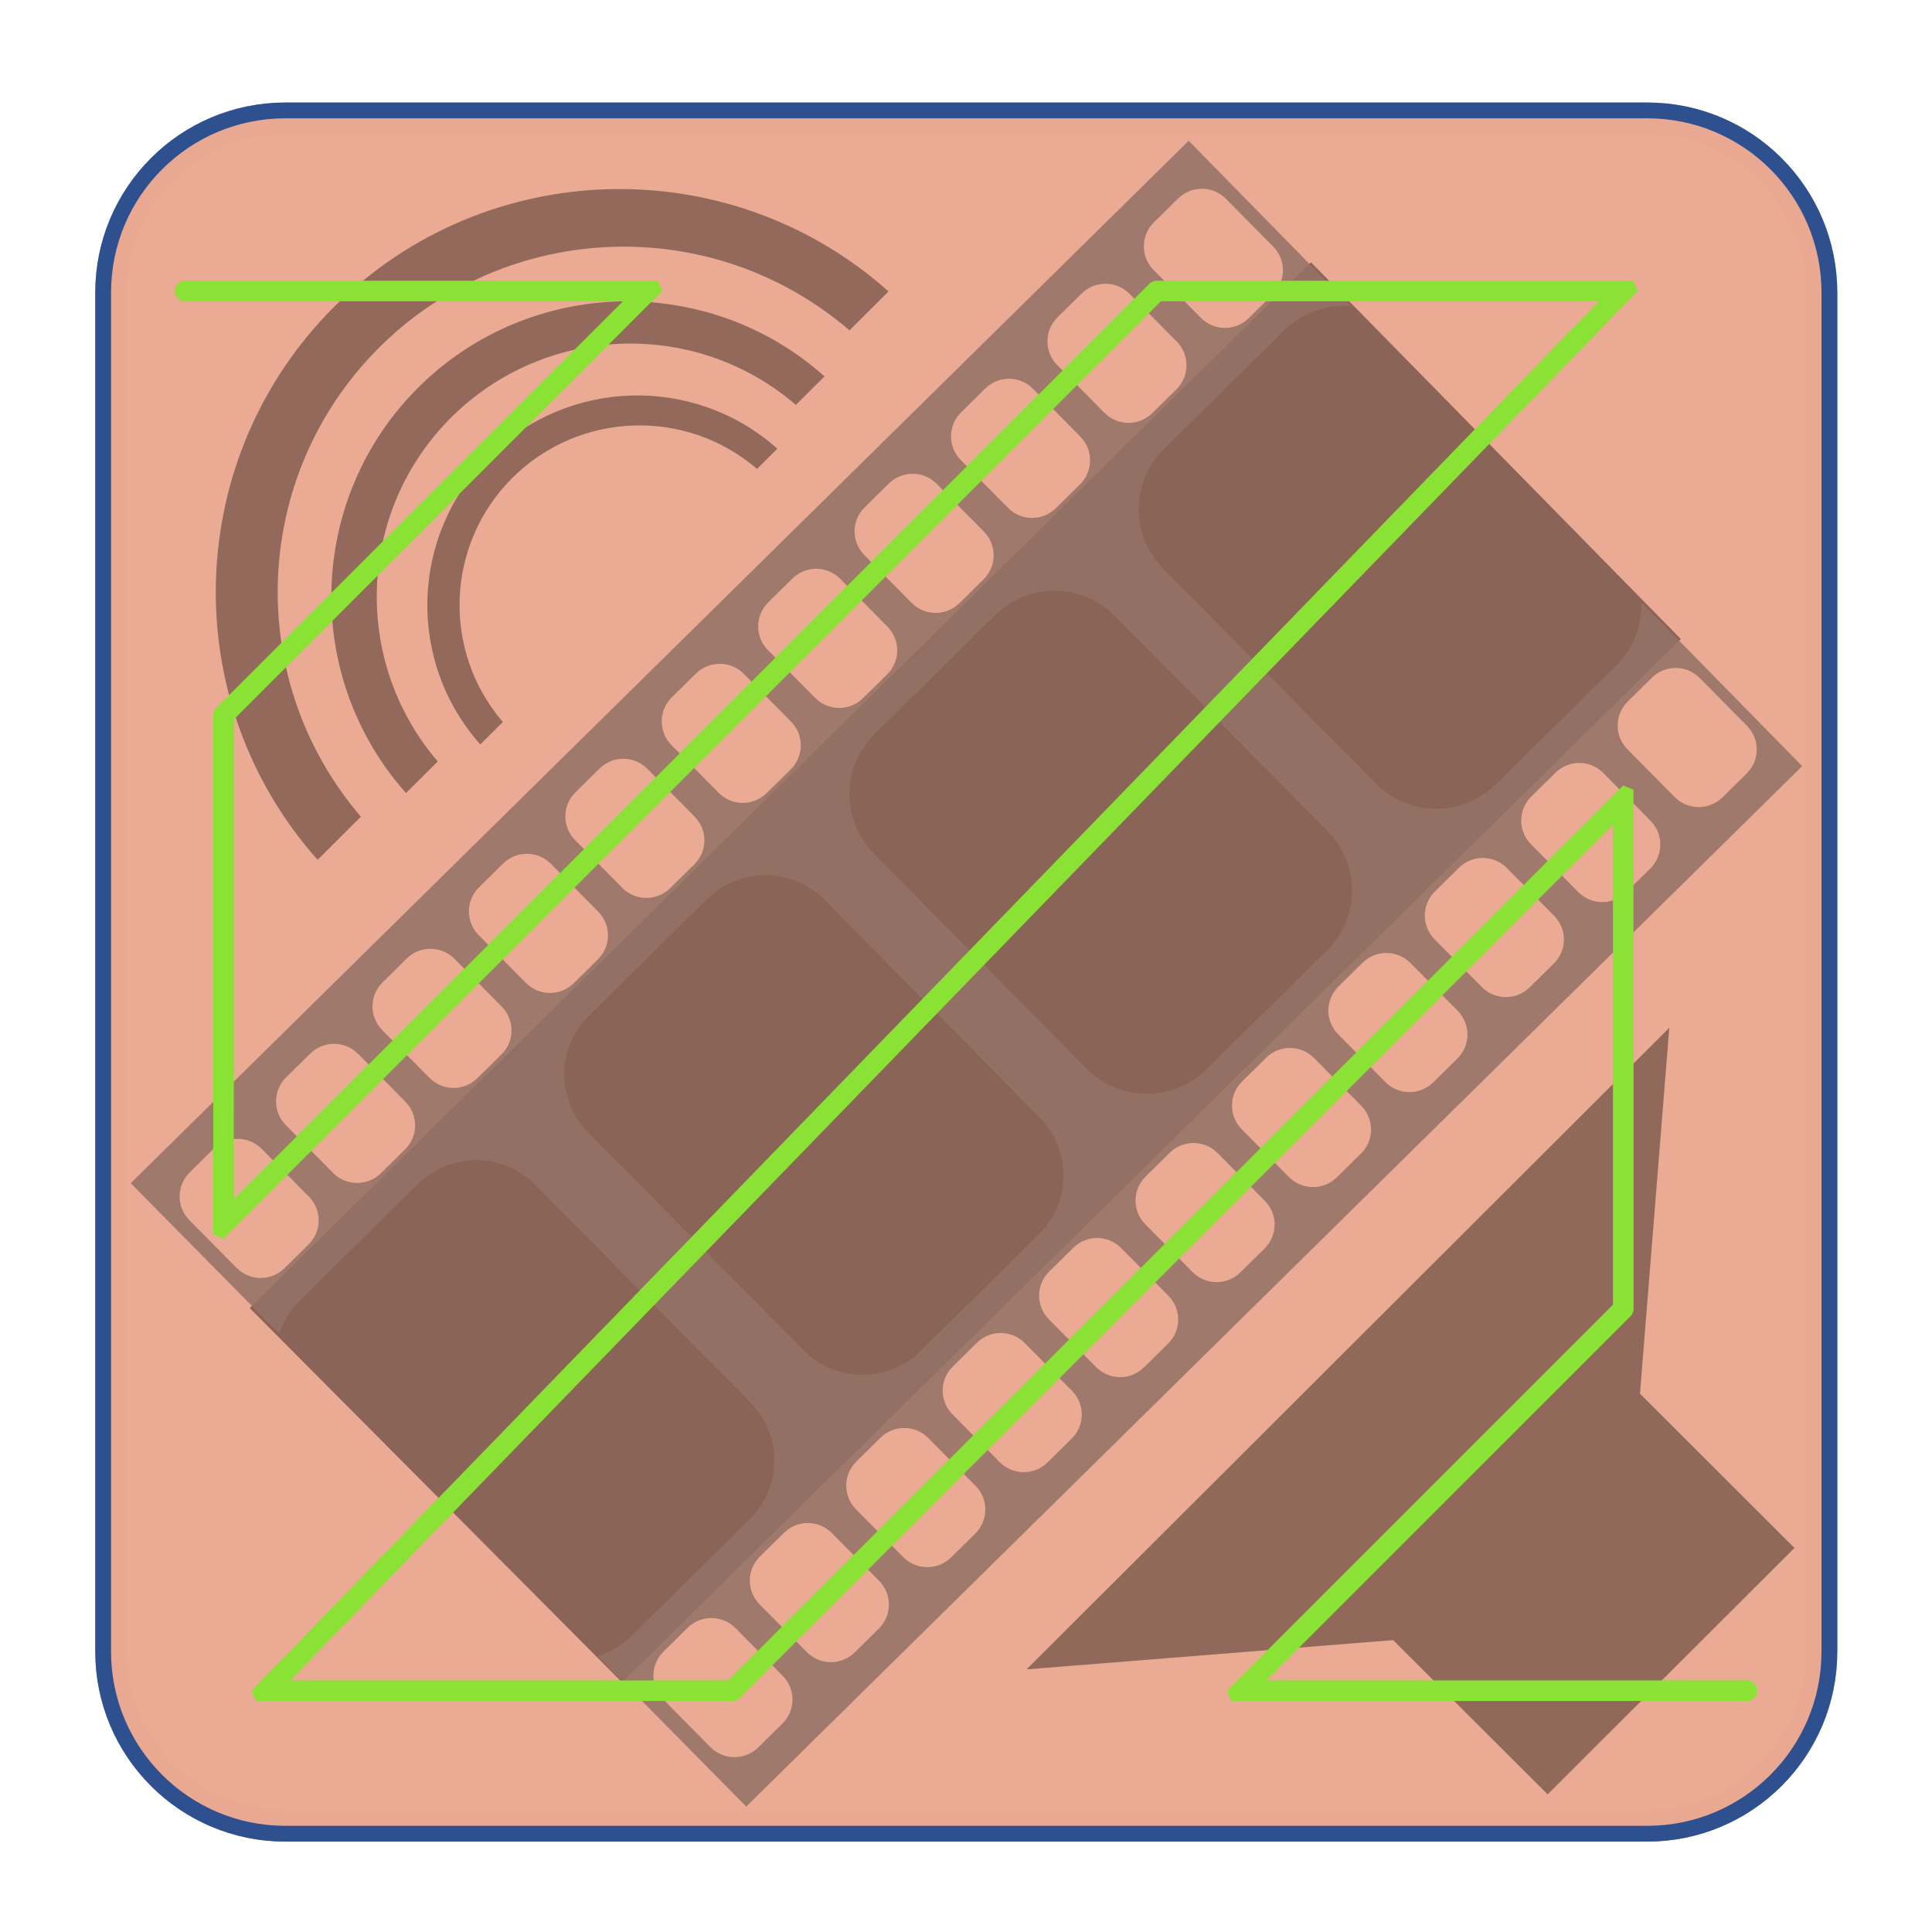
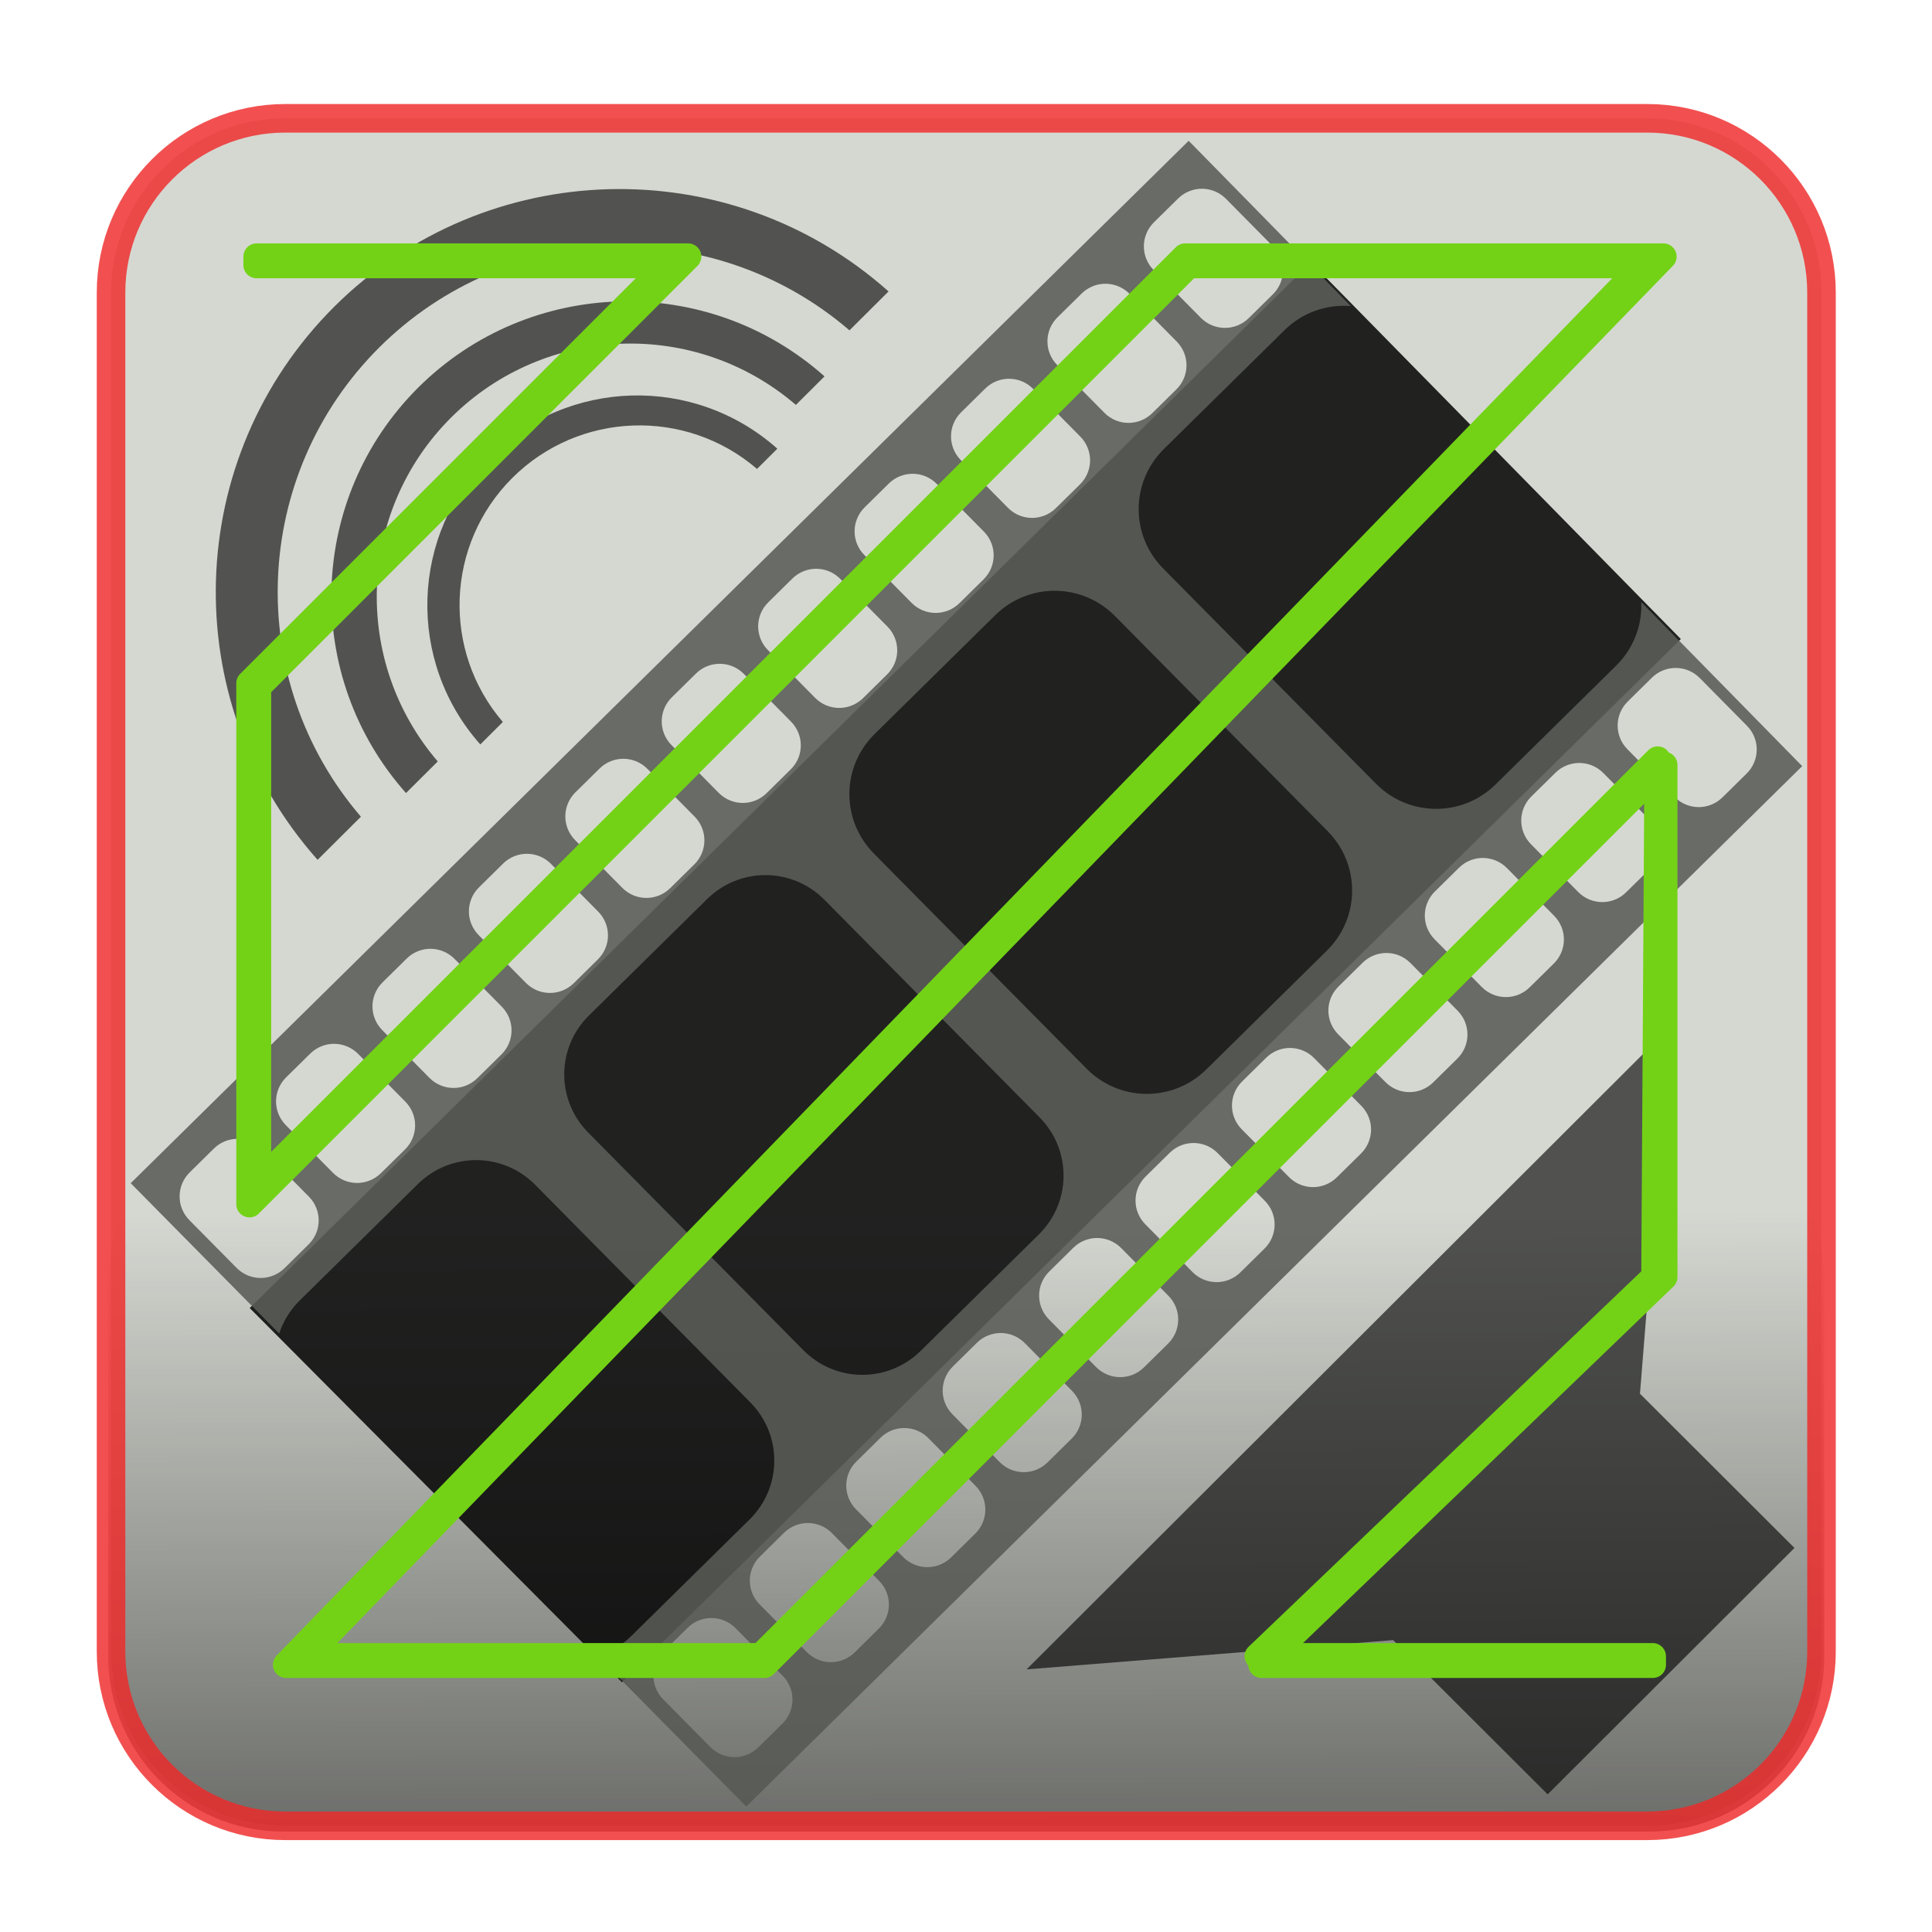
- <svg xmlns="http://www.w3.org/2000/svg" xmlns:ns1="http://www.openswatchbook.org/uri/2009/osb" width="256px" height="256px" viewBox="0 0 256 256" version="1.1" id="SVGRoot" enable-background="new">
+ <svg xmlns="http://www.w3.org/2000/svg" xmlns:ns1="http://www.openswatchbook.org/uri/2009/osb" xmlns:xlink="http://www.w3.org/1999/xlink" width="256px" height="256px" viewBox="0 0 256 256" version="1.1" id="SVGRoot" enable-background="new">
  <defs id="defs4485">
+     <linearGradient id="linearGradient4540">
+       <stop style="stop-color:#000000;stop-opacity:1;" offset="0" id="stop4536" />
+       <stop style="stop-color:#000000;stop-opacity:0;" offset="1" id="stop4538" />
+     </linearGradient>
    <pattern id="Strips1_1" patternTransform="translate(0,0) scale(10,10)" height="1" width="2" patternUnits="userSpaceOnUse">
      <rect id="rect5447" height="2" width="1" y="-0.5" x="0" style="fill:black;stroke:none" />
    </pattern>
    <linearGradient id="linearGradient4727" ns1:paint="solid">
      <stop style="stop-color:#ce5c00;stop-opacity:1;" offset="0" id="stop4725" />
    </linearGradient>
    <pattern patternUnits="userSpaceOnUse" width="55" height="90" patternTransform="translate(-60,50.5)" id="pattern6214">
      <g style="fill:url(#Strips1_1);fill-opacity:1" transform="translate(-15,-28.5)" id="g4691">
        <rect style="opacity:0.815;fill:url(#Strips1_1);fill-opacity:1;stroke:none;stroke-width:4.527;stroke-linecap:round;stroke-linejoin:bevel;stroke-miterlimit:17.6;stroke-dasharray:none;stroke-dashoffset:0;stroke-opacity:1;paint-order:stroke fill markers" id="rect4683" width="30" height="30" x="40" y="59" ry="7.9" />
        <path style="opacity:0.815;fill:url(#Strips1_1);fill-opacity:1;stroke:none;stroke-width:8.601;stroke-linecap:round;stroke-linejoin:bevel;stroke-miterlimit:17.6;stroke-dasharray:none;stroke-dashoffset:0;stroke-opacity:1;paint-order:stroke fill markers" d="m 15,28.5 v 90 l 45,-45 z" id="path4687" />
      </g>
    </pattern>
+     <linearGradient xlink:href="#linearGradient4540" id="linearGradient4542" x1="-244.218" y1="128.036" x2="-49.459" y2="126.727" gradientUnits="userSpaceOnUse" gradientTransform="matrix(0.4244474,0,0,1.00501,-139.9228,-0.6414315)" />
  </defs>
  <g id="layer3" style="display:inline">
-     <rect style="display:inline;opacity:0.815;fill:#eeeeec;fill-opacity:0.968;stroke:#204a87;stroke-width:4.184;stroke-linecap:round;stroke-linejoin:bevel;stroke-miterlimit:17.6;stroke-dasharray:none;stroke-dashoffset:0;stroke-opacity:1;paint-order:stroke fill markers" id="rect4568-3" width="226.644" height="226.253" x="14.714" y="15.677" ry="23.087" />
+     <rect style="display:inline;opacity:1;fill:#d3d7cf;fill-opacity:0.968;stroke:none;stroke-width:6.184;stroke-linecap:round;stroke-linejoin:bevel;stroke-miterlimit:17.6;stroke-dasharray:none;stroke-dashoffset:0;stroke-opacity:1;paint-order:stroke fill markers" id="rect4568-3" width="226.644" height="226.253" x="14.714" y="15.677" ry="23.087" />
  </g>
-   <g id="layer8" style="display:inline;opacity:1;">
-     <rect style="display:inline;opacity:0.627;fill:#e77f5b;fill-opacity:1;stroke:#203f87;stroke-width:4.184;stroke-linecap:round;stroke-linejoin:bevel;stroke-miterlimit:17.6;stroke-dasharray:none;stroke-dashoffset:0;stroke-opacity:1;paint-order:stroke fill markers" id="rect4568-3-3" width="226.644" height="226.253" x="14.714" y="15.677" ry="23.087" />
+   <g id="layer8" style="display:inline;opacity:1">
+     <rect style="display:inline;opacity:0.501;fill:url(#linearGradient4542);fill-opacity:1;stroke:none;stroke-width:2.733;stroke-linecap:round;stroke-linejoin:bevel;stroke-miterlimit:17.6;stroke-dasharray:none;stroke-dashoffset:0;stroke-opacity:1;paint-order:stroke fill markers" id="rect4568-3-3" width="96.198" height="227.386" x="-242.692" y="14.343" ry="23.203" transform="rotate(-90)" />
  </g>
-   <g id="layer1" style="display:inline;opacity:0.466">
+   <g style="display:inline" id="g4550">
+     <rect ry="23.087" y="15.677" x="14.714" height="226.253" width="226.644" id="rect4548" style="display:inline;opacity:0.815;fill:none;fill-opacity:0.968;stroke:#ef2929;stroke-width:3.784;stroke-linecap:round;stroke-linejoin:bevel;stroke-miterlimit:17.6;stroke-dasharray:none;stroke-dashoffset:0;stroke-opacity:1;paint-order:stroke fill markers" />
+   </g>
+   <g id="layer1" style="display:inline;opacity:0.954">
    <path style="fill:#000000;fill-opacity:0.884;stroke:none;stroke-width:0.866" d="M 173.711,34.764 33.087,173.322 82.421,222.914 222.72,84.678 Z" id="rect5216" />
-     <path style="fill:#333333;fill-opacity:0.884;stroke:none;stroke-width:0.878" d="M 157.506,18.655 17.321,156.779 36.994,176.702 c 0.529,-1.603 1.432,-3.111 2.722,-4.383 l 15.652,-15.422 c 4.336,-4.272 11.272,-4.228 15.551,0.101 l 28.499,28.824 c 4.279,4.328 4.233,11.251 -0.103,15.523 l -15.652,15.422 c -1.303,1.284 -2.84,2.171 -4.469,2.673 L 98.882,239.379 238.801,101.517 217.475,79.781 c 0.122,3.035 -0.981,6.107 -3.327,8.418 l -15.972,15.738 c -4.424,4.359 -11.499,4.312 -15.866,-0.104 L 154.126,75.328 c -4.367,-4.416 -4.321,-11.48 0.103,-15.839 l 15.972,-15.738 c 2.428,-2.392 5.654,-3.448 8.793,-3.193 z m 1.779,6.354 c 1.147,0.008 2.291,0.453 3.165,1.336 l 6.25,6.323 c 1.747,1.767 1.729,4.592 -0.042,6.336 l -3.194,3.149 c -1.77,1.744 -4.602,1.724 -6.349,-0.042 l -6.25,-6.323 c -1.746,-1.767 -1.729,-4.591 0.042,-6.335 l 3.194,-3.148 c 0.885,-0.872 2.037,-1.304 3.184,-1.296 z m -12.778,12.59 c 1.147,0.008 2.291,0.454 3.165,1.337 l 6.25,6.321 c 1.747,1.767 1.727,4.592 -0.044,6.336 l -3.193,3.146 c -1.77,1.744 -4.6,1.726 -6.347,-0.041 l -6.25,-6.323 c -1.747,-1.767 -1.727,-4.592 0.043,-6.336 l 3.194,-3.146 c 0.885,-0.872 2.034,-1.302 3.181,-1.295 z m -12.778,12.589 c 1.147,0.008 2.291,0.454 3.165,1.337 l 6.25,6.323 c 1.747,1.767 1.73,4.591 -0.041,6.335 l -3.194,3.148 c -1.77,1.744 -4.602,1.726 -6.348,-0.041 l -6.25,-6.323 c -1.747,-1.767 -1.727,-4.591 0.044,-6.335 l 3.194,-3.149 c 0.885,-0.872 2.034,-1.303 3.181,-1.295 z m -12.776,12.589 c 1.147,0.007 2.293,0.455 3.166,1.337 l 6.249,6.321 c 1.747,1.767 1.728,4.592 -0.042,6.336 l -3.194,3.149 c -1.77,1.744 -4.601,1.724 -6.347,-0.042 l -6.25,-6.323 c -1.747,-1.767 -1.73,-4.591 0.041,-6.335 l 3.194,-3.149 c 0.885,-0.872 2.036,-1.302 3.184,-1.295 z m -12.778,12.589 c 1.147,0.008 2.291,0.454 3.165,1.337 l 6.25,6.323 c 1.747,1.767 1.73,4.591 -0.041,6.335 l -3.194,3.148 c -1.77,1.744 -4.602,1.726 -6.348,-0.04 l -6.25,-6.323 c -1.747,-1.767 -1.727,-4.592 0.042,-6.336 l 3.194,-3.148 c 0.885,-0.872 2.034,-1.304 3.181,-1.296 z m 31.648,2.916 c 2.868,0.019 5.729,1.134 7.913,3.342 l 28.182,28.505 c 4.366,4.416 4.32,11.48 -0.104,15.839 l -15.97,15.738 c -4.424,4.359 -11.501,4.312 -15.868,-0.104 l -28.182,-28.505 c -4.367,-4.416 -4.322,-11.48 0.103,-15.839 l 15.97,-15.738 c 2.212,-2.18 5.088,-3.257 7.956,-3.238 z m -44.426,9.674 c 1.147,0.007 2.293,0.454 3.166,1.337 l 6.25,6.323 c 1.747,1.767 1.729,4.591 -0.042,6.335 l -3.194,3.148 c -1.77,1.744 -4.6,1.724 -6.347,-0.043 l -6.25,-6.321 c -1.747,-1.767 -1.73,-4.592 0.04,-6.336 l 3.194,-3.148 c 0.885,-0.872 2.035,-1.302 3.182,-1.295 z m 126.668,0.55 c 1.147,0.007 2.29,0.454 3.163,1.337 l 6.252,6.323 c 1.747,1.767 1.727,4.591 -0.043,6.335 l -3.194,3.149 c -1.77,1.743 -4.6,1.726 -6.347,-0.042 l -6.252,-6.323 c -1.747,-1.767 -1.727,-4.591 0.044,-6.335 l 3.195,-3.15 c 0.885,-0.872 2.035,-1.303 3.182,-1.295 z M 82.623,100.543 c 1.147,0.008 2.293,0.453 3.166,1.336 l 6.25,6.323 c 1.747,1.767 1.727,4.594 -0.042,6.338 l -3.194,3.146 c -1.77,1.743 -4.6,1.725 -6.347,-0.042 l -6.25,-6.323 c -1.747,-1.767 -1.727,-4.591 0.042,-6.335 l 3.194,-3.148 c 0.885,-0.872 2.033,-1.304 3.181,-1.296 z m 126.666,0.552 c 1.147,0.008 2.29,0.453 3.163,1.336 l 6.252,6.323 c 1.747,1.766 1.729,4.592 -0.042,6.336 l -3.194,3.148 c -1.77,1.744 -4.6,1.724 -6.347,-0.043 l -6.252,-6.321 c -1.747,-1.767 -1.727,-4.593 0.044,-6.336 l 3.194,-3.146 c 0.885,-0.872 2.035,-1.304 3.182,-1.297 z M 69.846,113.132 c 1.147,0.008 2.293,0.454 3.166,1.337 l 6.25,6.323 c 1.747,1.766 1.729,4.591 -0.041,6.335 l -3.195,3.149 c -1.77,1.744 -4.6,1.724 -6.347,-0.043 l -6.25,-6.321 c -1.747,-1.767 -1.727,-4.593 0.042,-6.336 l 3.194,-3.149 c 0.885,-0.872 2.034,-1.303 3.181,-1.295 z m 126.666,0.553 c 1.147,0.008 2.29,0.454 3.163,1.337 l 6.253,6.321 c 1.747,1.767 1.727,4.592 -0.044,6.336 l -3.194,3.146 c -1.77,1.744 -4.6,1.726 -6.347,-0.042 l -6.252,-6.323 c -1.747,-1.767 -1.727,-4.593 0.044,-6.336 l 3.194,-3.146 c 0.885,-0.872 2.035,-1.303 3.182,-1.295 z m -95.018,2.27 c 2.811,0.019 5.615,1.112 7.754,3.276 l 28.5,28.824 c 4.279,4.328 4.232,11.251 -0.103,15.522 l -15.652,15.422 c -4.335,4.272 -11.27,4.228 -15.549,-0.101 L 77.944,150.075 c -4.279,-4.328 -4.233,-11.252 0.103,-15.524 l 15.651,-15.42 c 2.168,-2.136 4.986,-3.193 7.797,-3.175 z m -44.425,9.766 v 0.002 c 1.147,0.008 2.291,0.454 3.165,1.338 l 6.25,6.321 c 1.747,1.767 1.729,4.593 -0.041,6.336 l -3.194,3.147 c -1.77,1.744 -4.6,1.724 -6.347,-0.043 l -6.25,-6.323 c -1.747,-1.767 -1.727,-4.591 0.042,-6.335 l 3.194,-3.148 c 0.885,-0.872 2.034,-1.304 3.181,-1.297 z m 126.666,0.553 c 1.147,0.008 2.292,0.455 3.165,1.338 l 6.25,6.32 c 1.747,1.767 1.727,4.594 -0.044,6.338 l -3.194,3.147 c -1.77,1.744 -4.599,1.724 -6.346,-0.043 l -6.252,-6.322 c -1.747,-1.767 -1.727,-4.592 0.044,-6.336 l 3.194,-3.147 c 0.885,-0.872 2.035,-1.302 3.182,-1.295 z M 44.292,138.311 c 1.147,0.008 2.291,0.454 3.165,1.337 l 6.25,6.323 c 1.747,1.767 1.73,4.593 -0.04,6.336 l -3.194,3.146 c -1.77,1.744 -4.602,1.724 -6.348,-0.043 l -6.25,-6.322 c -1.747,-1.766 -1.727,-4.592 0.042,-6.336 l 3.194,-3.146 c 0.885,-0.872 2.034,-1.304 3.181,-1.296 z m 126.665,0.55 h 0.002 c 1.147,0.008 2.29,0.454 3.163,1.337 h 0.002 l 6.252,6.323 c 1.747,1.767 1.727,4.592 -0.044,6.336 l -3.194,3.146 c -1.77,1.744 -4.6,1.728 -6.347,-0.04 l -6.252,-6.323 c -1.747,-1.766 -1.727,-4.592 0.043,-6.336 l 3.194,-3.149 c 0.885,-0.872 2.034,-1.302 3.181,-1.295 z M 31.514,150.9 c 1.147,0.008 2.293,0.454 3.166,1.337 l 6.25,6.323 c 1.747,1.767 1.729,4.592 -0.041,6.336 l -3.194,3.146 c -1.77,1.744 -4.602,1.727 -6.348,-0.04 l -6.25,-6.323 c -1.747,-1.767 -1.727,-4.593 0.042,-6.336 l 3.194,-3.146 c 0.885,-0.872 2.033,-1.305 3.181,-1.298 z m 126.666,0.552 c 1.147,0.008 2.291,0.454 3.165,1.337 l 6.252,6.323 c 1.747,1.767 1.727,4.591 -0.044,6.335 l -3.194,3.148 c -1.77,1.744 -4.599,1.726 -6.346,-0.042 l -6.252,-6.323 c -1.747,-1.767 -1.729,-4.593 0.042,-6.336 l 3.194,-3.146 c 0.885,-0.872 2.035,-1.304 3.182,-1.296 z m -12.776,12.59 c 1.148,0.008 2.291,0.454 3.165,1.337 l 6.252,6.32 c 1.747,1.766 1.726,4.594 -0.044,6.338 l -3.194,3.148 c -1.77,1.744 -4.6,1.724 -6.347,-0.043 l -6.252,-6.323 c -1.746,-1.767 -1.727,-4.591 0.044,-6.335 l 3.194,-3.148 c 0.885,-0.872 2.035,-1.302 3.182,-1.295 z m -12.776,12.589 c 1.147,0.008 2.29,0.454 3.163,1.337 l 6.252,6.322 c 1.747,1.767 1.727,4.592 -0.043,6.336 l -3.194,3.148 c -1.77,1.744 -4.6,1.726 -6.347,-0.042 l -6.252,-6.323 c -1.747,-1.767 -1.727,-4.591 0.044,-6.335 l 3.194,-3.149 c 0.885,-0.872 2.037,-1.302 3.184,-1.295 z m -12.778,12.589 c 1.147,0.008 2.29,0.454 3.163,1.337 l 6.252,6.323 c 1.746,1.767 1.728,4.591 -0.042,6.335 l -3.195,3.146 c -1.77,1.744 -4.599,1.727 -6.346,-0.04 l -6.252,-6.323 c -1.747,-1.767 -1.727,-4.591 0.043,-6.335 l 3.194,-3.149 c 0.885,-0.872 2.035,-1.302 3.182,-1.295 z m -12.778,12.589 c 1.147,0.008 2.29,0.454 3.163,1.337 l 6.252,6.323 c 1.747,1.767 1.728,4.591 -0.042,6.335 l -3.194,3.149 c -1.77,1.744 -4.601,1.724 -6.347,-0.043 l -6.252,-6.323 c -1.747,-1.767 -1.727,-4.591 0.043,-6.335 l 3.194,-3.148 c 0.885,-0.872 2.035,-1.304 3.182,-1.296 z M 94.297,214.398 c 1.147,0.008 2.29,0.454 3.163,1.337 l 6.252,6.32 c 1.747,1.767 1.727,4.595 -0.043,6.339 l -3.194,3.146 c -1.77,1.744 -4.599,1.724 -6.346,-0.043 l -6.252,-6.321 c -1.747,-1.767 -1.729,-4.592 0.041,-6.336 l 3.194,-3.146 c 0.885,-0.872 2.036,-1.304 3.184,-1.296 z" id="rect5116" />
+     <path style="fill:#555753;fill-opacity:0.884;stroke:none;stroke-width:0.878" d="M 157.506,18.655 17.321,156.779 36.994,176.702 c 0.529,-1.603 1.432,-3.111 2.722,-4.383 l 15.652,-15.422 c 4.336,-4.272 11.272,-4.228 15.551,0.101 l 28.499,28.824 c 4.279,4.328 4.233,11.251 -0.103,15.523 l -15.652,15.422 c -1.303,1.284 -2.84,2.171 -4.469,2.673 L 98.882,239.379 238.801,101.517 217.475,79.781 c 0.122,3.035 -0.981,6.107 -3.327,8.418 l -15.972,15.738 c -4.424,4.359 -11.499,4.312 -15.866,-0.104 L 154.126,75.328 c -4.367,-4.416 -4.321,-11.48 0.103,-15.839 l 15.972,-15.738 c 2.428,-2.392 5.654,-3.448 8.793,-3.193 z m 1.779,6.354 c 1.147,0.008 2.291,0.453 3.165,1.336 l 6.25,6.323 c 1.747,1.767 1.729,4.592 -0.042,6.336 l -3.194,3.149 c -1.77,1.744 -4.602,1.724 -6.349,-0.042 l -6.25,-6.323 c -1.746,-1.767 -1.729,-4.591 0.042,-6.335 l 3.194,-3.148 c 0.885,-0.872 2.037,-1.304 3.184,-1.296 z m -12.778,12.59 c 1.147,0.008 2.291,0.454 3.165,1.337 l 6.25,6.321 c 1.747,1.767 1.727,4.592 -0.044,6.336 l -3.193,3.146 c -1.77,1.744 -4.6,1.726 -6.347,-0.041 l -6.25,-6.323 c -1.747,-1.767 -1.727,-4.592 0.043,-6.336 l 3.194,-3.146 c 0.885,-0.872 2.034,-1.302 3.181,-1.295 z m -12.778,12.589 c 1.147,0.008 2.291,0.454 3.165,1.337 l 6.25,6.323 c 1.747,1.767 1.73,4.591 -0.041,6.335 l -3.194,3.148 c -1.77,1.744 -4.602,1.726 -6.348,-0.041 l -6.25,-6.323 c -1.747,-1.767 -1.727,-4.591 0.044,-6.335 l 3.194,-3.149 c 0.885,-0.872 2.034,-1.303 3.181,-1.295 z m -12.776,12.589 c 1.147,0.007 2.293,0.455 3.166,1.337 l 6.249,6.321 c 1.747,1.767 1.728,4.592 -0.042,6.336 l -3.194,3.149 c -1.77,1.744 -4.601,1.724 -6.347,-0.042 l -6.25,-6.323 c -1.747,-1.767 -1.73,-4.591 0.041,-6.335 l 3.194,-3.149 c 0.885,-0.872 2.036,-1.302 3.184,-1.295 z m -12.778,12.589 c 1.147,0.008 2.291,0.454 3.165,1.337 l 6.25,6.323 c 1.747,1.767 1.73,4.591 -0.041,6.335 l -3.194,3.148 c -1.77,1.744 -4.602,1.726 -6.348,-0.04 l -6.25,-6.323 c -1.747,-1.767 -1.727,-4.592 0.042,-6.336 l 3.194,-3.148 c 0.885,-0.872 2.034,-1.304 3.181,-1.296 z m 31.648,2.916 c 2.868,0.019 5.729,1.134 7.913,3.342 l 28.182,28.505 c 4.366,4.416 4.32,11.48 -0.104,15.839 l -15.97,15.738 c -4.424,4.359 -11.501,4.312 -15.868,-0.104 l -28.182,-28.505 c -4.367,-4.416 -4.322,-11.48 0.103,-15.839 l 15.97,-15.738 c 2.212,-2.18 5.088,-3.257 7.956,-3.238 z m -44.426,9.674 c 1.147,0.007 2.293,0.454 3.166,1.337 l 6.25,6.323 c 1.747,1.767 1.729,4.591 -0.042,6.335 l -3.194,3.148 c -1.77,1.744 -4.6,1.724 -6.347,-0.043 l -6.25,-6.321 c -1.747,-1.767 -1.73,-4.592 0.04,-6.336 l 3.194,-3.148 c 0.885,-0.872 2.035,-1.302 3.182,-1.295 z m 126.668,0.55 c 1.147,0.007 2.29,0.454 3.163,1.337 l 6.252,6.323 c 1.747,1.767 1.727,4.591 -0.043,6.335 l -3.194,3.149 c -1.77,1.743 -4.6,1.726 -6.347,-0.042 l -6.252,-6.323 c -1.747,-1.767 -1.727,-4.591 0.044,-6.335 l 3.195,-3.15 c 0.885,-0.872 2.035,-1.303 3.182,-1.295 z M 82.623,100.543 c 1.147,0.008 2.293,0.453 3.166,1.336 l 6.25,6.323 c 1.747,1.767 1.727,4.594 -0.042,6.338 l -3.194,3.146 c -1.77,1.743 -4.6,1.725 -6.347,-0.042 l -6.25,-6.323 c -1.747,-1.767 -1.727,-4.591 0.042,-6.335 l 3.194,-3.148 c 0.885,-0.872 2.033,-1.304 3.181,-1.296 z m 126.666,0.552 c 1.147,0.008 2.29,0.453 3.163,1.336 l 6.252,6.323 c 1.747,1.766 1.729,4.592 -0.042,6.336 l -3.194,3.148 c -1.77,1.744 -4.6,1.724 -6.347,-0.043 l -6.252,-6.321 c -1.747,-1.767 -1.727,-4.593 0.044,-6.336 l 3.194,-3.146 c 0.885,-0.872 2.035,-1.304 3.182,-1.297 z M 69.846,113.132 c 1.147,0.008 2.293,0.454 3.166,1.337 l 6.25,6.323 c 1.747,1.766 1.729,4.591 -0.041,6.335 l -3.195,3.149 c -1.77,1.744 -4.6,1.724 -6.347,-0.043 l -6.25,-6.321 c -1.747,-1.767 -1.727,-4.593 0.042,-6.336 l 3.194,-3.149 c 0.885,-0.872 2.034,-1.303 3.181,-1.295 z m 126.666,0.553 c 1.147,0.008 2.29,0.454 3.163,1.337 l 6.253,6.321 c 1.747,1.767 1.727,4.592 -0.044,6.336 l -3.194,3.146 c -1.77,1.744 -4.6,1.726 -6.347,-0.042 l -6.252,-6.323 c -1.747,-1.767 -1.727,-4.593 0.044,-6.336 l 3.194,-3.146 c 0.885,-0.872 2.035,-1.303 3.182,-1.295 z m -95.018,2.27 c 2.811,0.019 5.615,1.112 7.754,3.276 l 28.5,28.824 c 4.279,4.328 4.232,11.251 -0.103,15.522 l -15.652,15.422 c -4.335,4.272 -11.27,4.228 -15.549,-0.101 L 77.944,150.075 c -4.279,-4.328 -4.233,-11.252 0.103,-15.524 l 15.651,-15.42 c 2.168,-2.136 4.986,-3.193 7.797,-3.175 z m -44.425,9.766 v 0.002 c 1.147,0.008 2.291,0.454 3.165,1.338 l 6.25,6.321 c 1.747,1.767 1.729,4.593 -0.041,6.336 l -3.194,3.147 c -1.77,1.744 -4.6,1.724 -6.347,-0.043 l -6.25,-6.323 c -1.747,-1.767 -1.727,-4.591 0.042,-6.335 l 3.194,-3.148 c 0.885,-0.872 2.034,-1.304 3.181,-1.297 z m 126.666,0.553 c 1.147,0.008 2.292,0.455 3.165,1.338 l 6.25,6.32 c 1.747,1.767 1.727,4.594 -0.044,6.338 l -3.194,3.147 c -1.77,1.744 -4.599,1.724 -6.346,-0.043 l -6.252,-6.322 c -1.747,-1.767 -1.727,-4.592 0.044,-6.336 l 3.194,-3.147 c 0.885,-0.872 2.035,-1.302 3.182,-1.295 z M 44.292,138.311 c 1.147,0.008 2.291,0.454 3.165,1.337 l 6.25,6.323 c 1.747,1.767 1.73,4.593 -0.04,6.336 l -3.194,3.146 c -1.77,1.744 -4.602,1.724 -6.348,-0.043 l -6.25,-6.322 c -1.747,-1.766 -1.727,-4.592 0.042,-6.336 l 3.194,-3.146 c 0.885,-0.872 2.034,-1.304 3.181,-1.296 z m 126.665,0.55 h 0.002 c 1.147,0.008 2.29,0.454 3.163,1.337 h 0.002 l 6.252,6.323 c 1.747,1.767 1.727,4.592 -0.044,6.336 l -3.194,3.146 c -1.77,1.744 -4.6,1.728 -6.347,-0.04 l -6.252,-6.323 c -1.747,-1.766 -1.727,-4.592 0.043,-6.336 l 3.194,-3.149 c 0.885,-0.872 2.034,-1.302 3.181,-1.295 z M 31.514,150.9 c 1.147,0.008 2.293,0.454 3.166,1.337 l 6.25,6.323 c 1.747,1.767 1.729,4.592 -0.041,6.336 l -3.194,3.146 c -1.77,1.744 -4.602,1.727 -6.348,-0.04 l -6.25,-6.323 c -1.747,-1.767 -1.727,-4.593 0.042,-6.336 l 3.194,-3.146 c 0.885,-0.872 2.033,-1.305 3.181,-1.298 z m 126.666,0.552 c 1.147,0.008 2.291,0.454 3.165,1.337 l 6.252,6.323 c 1.747,1.767 1.727,4.591 -0.044,6.335 l -3.194,3.148 c -1.77,1.744 -4.599,1.726 -6.346,-0.042 l -6.252,-6.323 c -1.747,-1.767 -1.729,-4.593 0.042,-6.336 l 3.194,-3.146 c 0.885,-0.872 2.035,-1.304 3.182,-1.296 z m -12.776,12.59 c 1.148,0.008 2.291,0.454 3.165,1.337 l 6.252,6.32 c 1.747,1.766 1.726,4.594 -0.044,6.338 l -3.194,3.148 c -1.77,1.744 -4.6,1.724 -6.347,-0.043 l -6.252,-6.323 c -1.746,-1.767 -1.727,-4.591 0.044,-6.335 l 3.194,-3.148 c 0.885,-0.872 2.035,-1.302 3.182,-1.295 z m -12.776,12.589 c 1.147,0.008 2.29,0.454 3.163,1.337 l 6.252,6.322 c 1.747,1.767 1.727,4.592 -0.043,6.336 l -3.194,3.148 c -1.77,1.744 -4.6,1.726 -6.347,-0.042 l -6.252,-6.323 c -1.747,-1.767 -1.727,-4.591 0.044,-6.335 l 3.194,-3.149 c 0.885,-0.872 2.037,-1.302 3.184,-1.295 z m -12.778,12.589 c 1.147,0.008 2.29,0.454 3.163,1.337 l 6.252,6.323 c 1.746,1.767 1.728,4.591 -0.042,6.335 l -3.195,3.146 c -1.77,1.744 -4.599,1.727 -6.346,-0.04 l -6.252,-6.323 c -1.747,-1.767 -1.727,-4.591 0.043,-6.335 l 3.194,-3.149 c 0.885,-0.872 2.035,-1.302 3.182,-1.295 z m -12.778,12.589 c 1.147,0.008 2.29,0.454 3.163,1.337 l 6.252,6.323 c 1.747,1.767 1.728,4.591 -0.042,6.335 l -3.194,3.149 c -1.77,1.744 -4.601,1.724 -6.347,-0.043 l -6.252,-6.323 c -1.747,-1.767 -1.727,-4.591 0.043,-6.335 l 3.194,-3.148 c 0.885,-0.872 2.035,-1.304 3.182,-1.296 z M 94.297,214.398 c 1.147,0.008 2.29,0.454 3.163,1.337 l 6.252,6.32 c 1.747,1.767 1.727,4.595 -0.043,6.339 l -3.194,3.146 c -1.77,1.744 -4.599,1.724 -6.346,-0.043 l -6.252,-6.321 c -1.747,-1.767 -1.729,-4.592 0.041,-6.336 l 3.194,-3.146 c 0.885,-0.872 2.036,-1.304 3.184,-1.296 z" id="rect5116" />
  </g>
-   <g id="layer2" style="display:inline;opacity:0.472">
+   <g id="layer2" style="display:inline;opacity:0.761">
    <g transform="matrix(0.6554543,-0.6516728,0.6527995,0.6543231,5.927923,69.2594)" id="g4564" style="fill:#000000;fill-opacity:0.996">
      <path style="opacity:0.815;fill:#000000;fill-opacity:0.996;stroke:none;stroke-width:4.527;stroke-linecap:round;stroke-linejoin:bevel;stroke-miterlimit:17.6;stroke-dasharray:none;stroke-dashoffset:0;stroke-opacity:1;paint-order:stroke fill markers" d="M 51.294,7.304 A 57.895,57.895 0 0 0 -6.445,61.855 l 8.762,-0.006 A 49.588,49.588 0 0 1 51.685,15.995 49.588,49.588 0 0 1 101.148,61.785 l 7.906,-0.005 A 57.895,57.895 0 0 0 51.294,7.304 Z" id="path4558" />
      <path id="path4560" d="M 51.615,24.013 A 42.438,42.438 0 0 0 9.29,64.001 l 6.423,-0.004 a 36.349,36.349 45 0 1 36.188,-33.613 36.349,36.349 45 0 1 36.258,33.565 l 5.795,-0.004 A 42.438,42.438 0 0 0 51.615,24.013 Z" style="opacity:0.815;fill:#000000;fill-opacity:0.996;stroke:none;stroke-width:3.318;stroke-linecap:round;stroke-linejoin:bevel;stroke-miterlimit:17.6;stroke-dasharray:none;stroke-dashoffset:0;stroke-opacity:1;paint-order:stroke fill markers" />
      <path style="opacity:0.815;fill:#000000;fill-opacity:0.996;stroke:none;stroke-width:2.355;stroke-linecap:round;stroke-linejoin:bevel;stroke-miterlimit:17.6;stroke-dasharray:none;stroke-dashoffset:0;stroke-opacity:1;paint-order:stroke fill markers" d="M 51.794,38.187 A 30.121,30.121 0 0 0 21.754,66.569 l 4.559,-0.003 A 25.8,25.8 45 0 1 51.997,42.709 25.8,25.8 45 0 1 77.732,66.532 l 4.113,-0.003 A 30.121,30.121 0 0 0 51.794,38.187 Z" id="path4562" />
    </g>
    <path style="display:inline;opacity:0.815;fill:#000000;fill-opacity:1;stroke:none;stroke-width:3.862;stroke-linecap:round;stroke-linejoin:bevel;stroke-miterlimit:17.6;stroke-dasharray:none;stroke-dashoffset:0;stroke-opacity:1;paint-order:stroke fill markers" d="m 136.028,221.201 48.572,-3.877 20.472,20.437 32.706,-32.65 -20.472,-20.437 3.885,-48.489 z" id="path6229-6" />
  </g>
-   <g id="layer7" style="display:inline">
-     <path style="color:#000000;font-style:normal;font-variant:normal;font-weight:normal;font-stretch:normal;font-size:medium;line-height:normal;font-family:sans-serif;font-variant-ligatures:normal;font-variant-position:normal;font-variant-caps:normal;font-variant-numeric:normal;font-variant-alternates:normal;font-feature-settings:normal;text-indent:0;text-align:start;text-decoration:none;text-decoration-line:none;text-decoration-style:solid;text-decoration-color:#000000;letter-spacing:normal;word-spacing:normal;text-transform:none;writing-mode:lr-tb;direction:ltr;text-orientation:mixed;dominant-baseline:auto;baseline-shift:baseline;text-anchor:start;white-space:normal;shape-padding:0;clip-rule:nonzero;display:inline;overflow:visible;visibility:visible;opacity:1;isolation:auto;mix-blend-mode:normal;color-interpolation:sRGB;color-interpolation-filters:linearRGB;solid-color:#000000;solid-opacity:1;vector-effect:none;fill:#8ae234;fill-opacity:1;fill-rule:nonzero;stroke:#8ae234;stroke-width:1.6;stroke-linecap:round;stroke-linejoin:bevel;stroke-miterlimit:4;stroke-dasharray:none;stroke-dashoffset:0;stroke-opacity:1;color-rendering:auto;image-rendering:auto;shape-rendering:auto;text-rendering:auto;enable-background:accumulate" d="m 24,38 v 1.124 H 84.465 L 29.058,94.531 V 163.562 L 153.496,39.124 h 60.261 L 33.912,224.589 H 97.295 l 117.229,-117.229 v 65.853 l -51.376,51.376 h 68.799 v -1.124 h -66.085 l 49.787,-49.787 V 104.647 L 96.829,223.465 H 36.569 L 216.414,38 H 153.031 L 30.182,160.849 V 94.996 L 87.179,38 Z" id="path4593" />
+   <g id="layer7" style="display:inline;opacity:1;">
+     <path style="color:#000000;font-style:normal;font-variant:normal;font-weight:normal;font-stretch:normal;font-size:medium;line-height:normal;font-family:sans-serif;font-variant-ligatures:normal;font-variant-position:normal;font-variant-caps:normal;font-variant-numeric:normal;font-variant-alternates:normal;font-feature-settings:normal;text-indent:0;text-align:start;text-decoration:none;text-decoration-line:none;text-decoration-style:solid;text-decoration-color:#000000;letter-spacing:normal;word-spacing:normal;text-transform:none;writing-mode:lr-tb;direction:ltr;text-orientation:mixed;dominant-baseline:auto;baseline-shift:baseline;text-anchor:start;white-space:normal;shape-padding:0;clip-rule:nonzero;display:inline;overflow:visible;visibility:visible;opacity:1;isolation:auto;mix-blend-mode:normal;color-interpolation:sRGB;color-interpolation-filters:linearRGB;solid-color:#000000;solid-opacity:1;vector-effect:none;fill:#000000;fill-opacity:1;fill-rule:nonzero;stroke:#73d216;stroke-width:3.5;stroke-linecap:round;stroke-linejoin:round;stroke-miterlimit:4;stroke-dasharray:none;stroke-dashoffset:0;stroke-opacity:1;color-rendering:auto;image-rendering:auto;shape-rendering:auto;text-rendering:auto;enable-background:accumulate" d="m 34,34 v 1.124 H 88.465 L 33.058,90.531 V 159.562 L 157.496,35.124 h 60.261 L 37.912,220.589 h 63.383 l 119.229,-119.229 v 67.853 l -53.376,51.376 H 219 v -1.124 h -52.339 l 52.563,-50.252 0.424,-68.566 -118.818,118.818 H 40.569 L 220.414,34 H 157.031 L 34.182,156.849 V 90.996 L 91.179,34 Z" id="path4593" />
  </g>
</svg>
